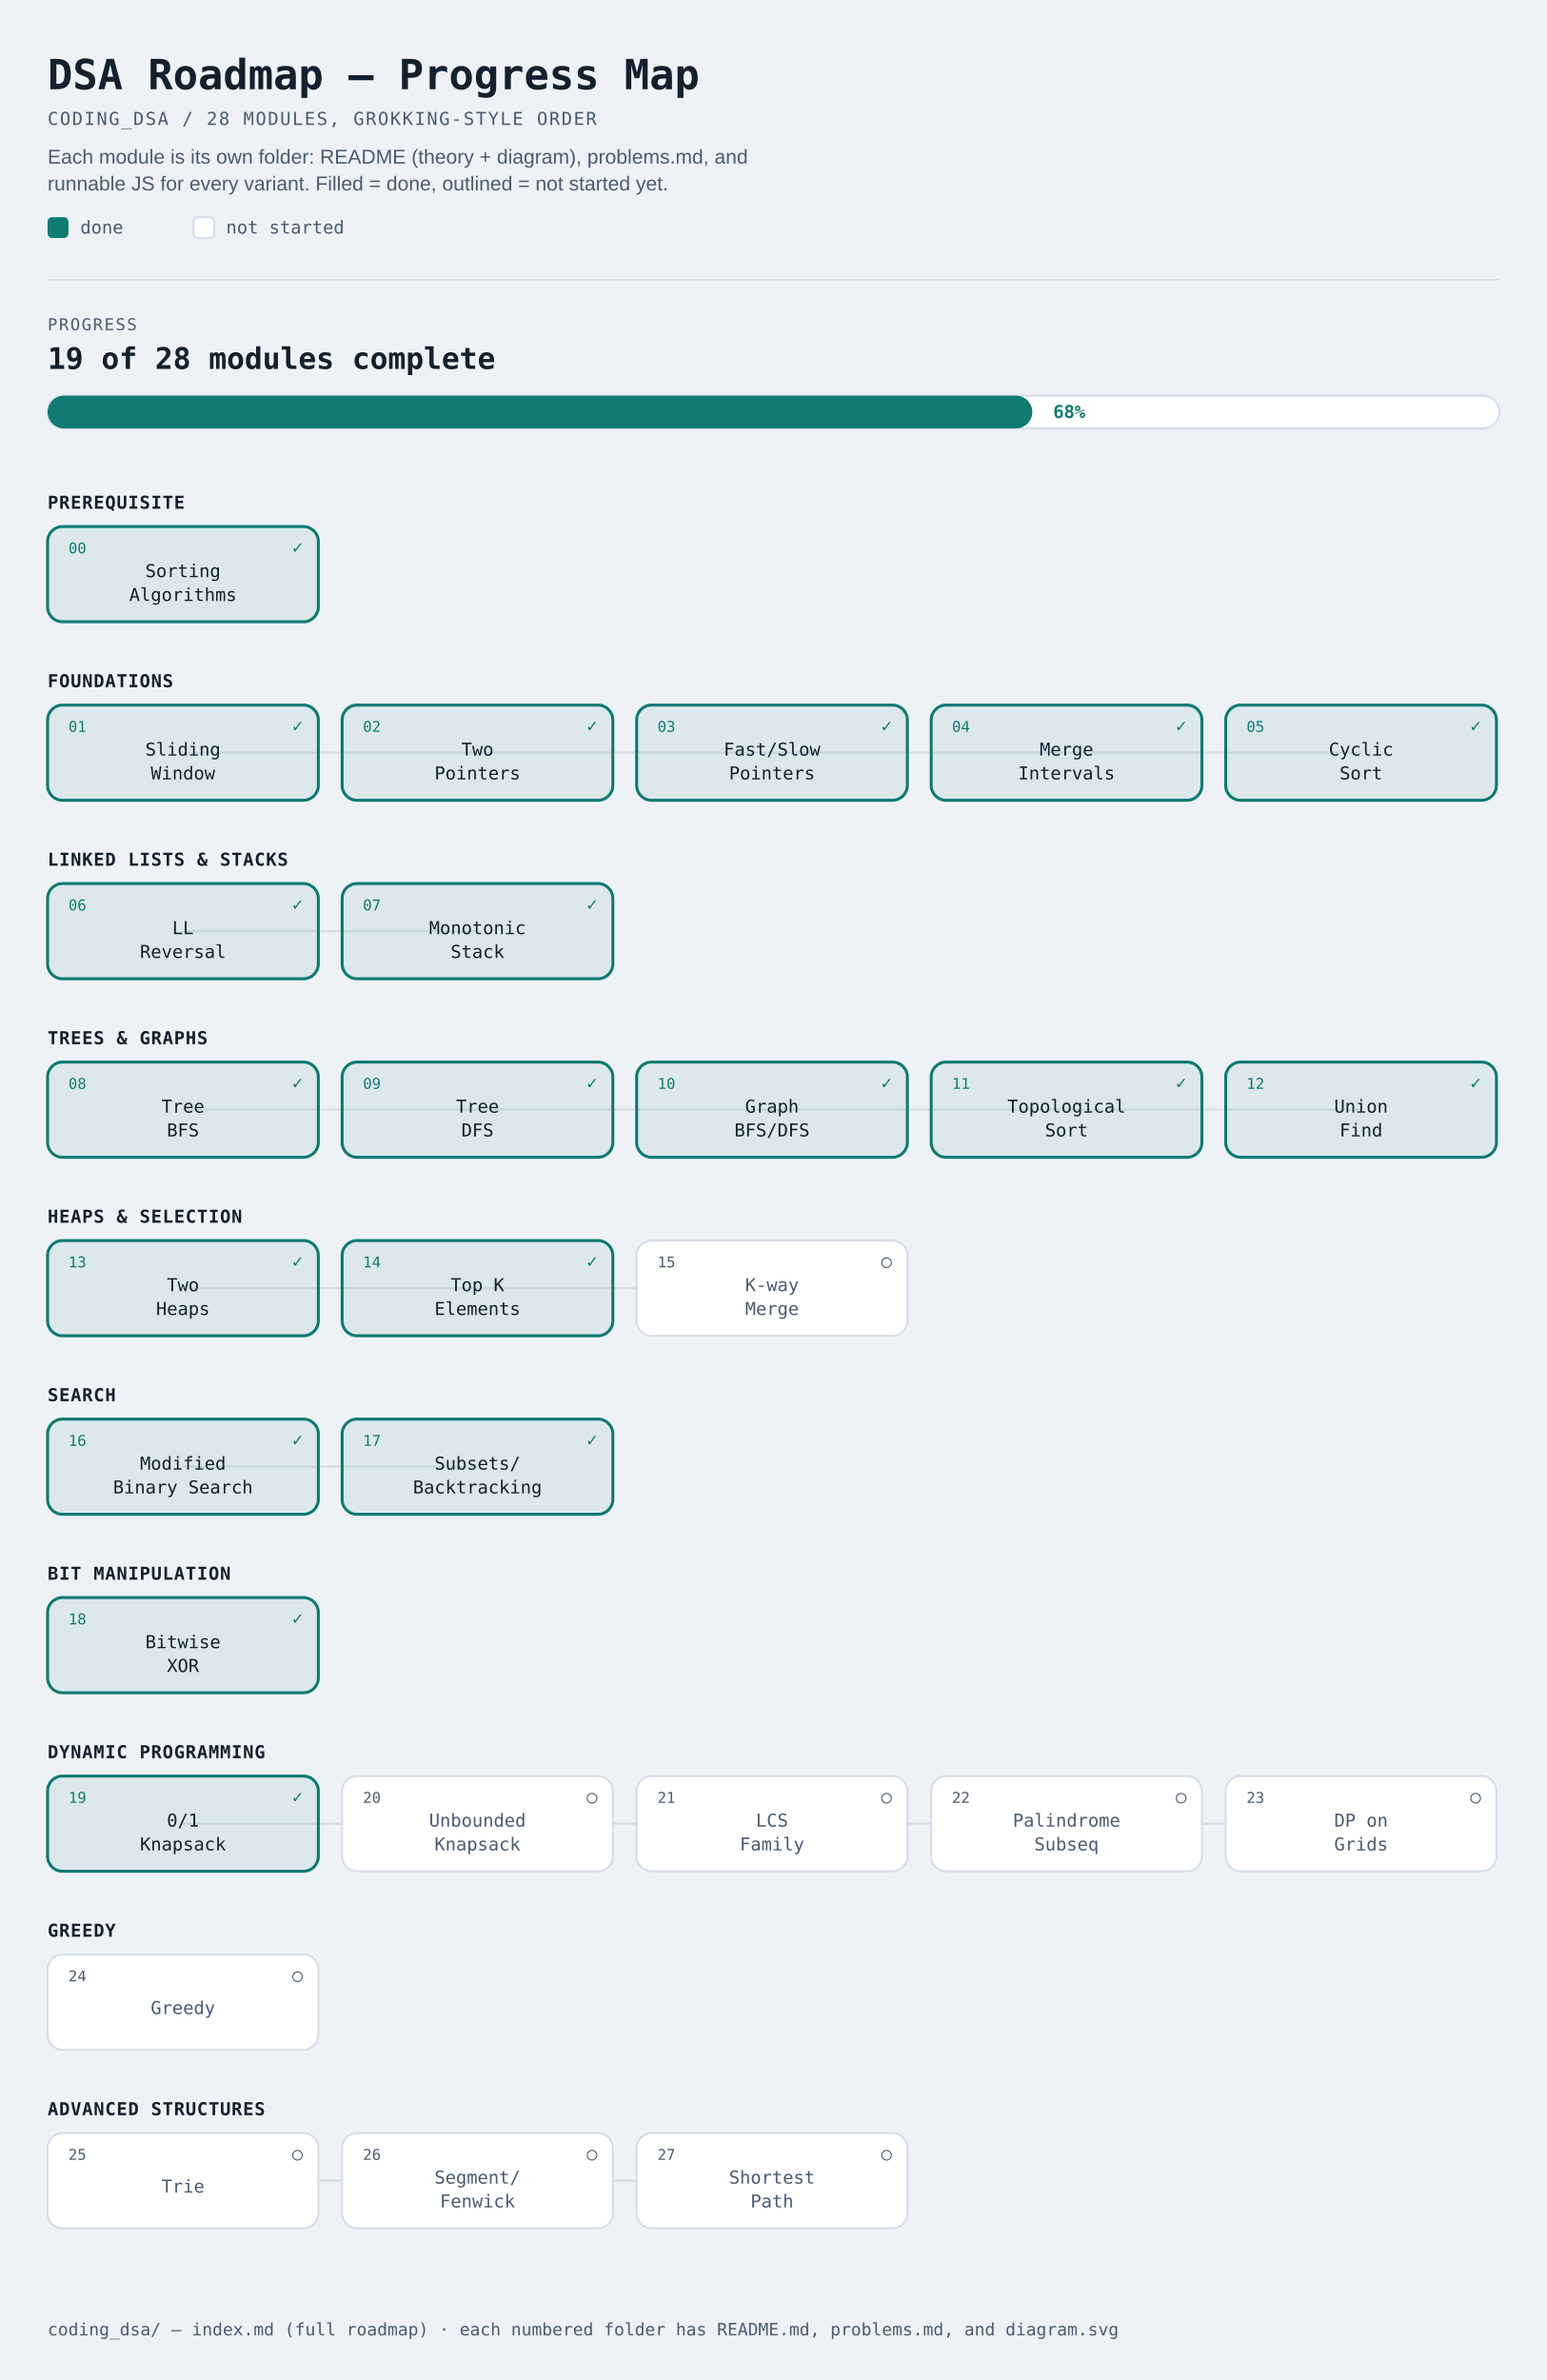
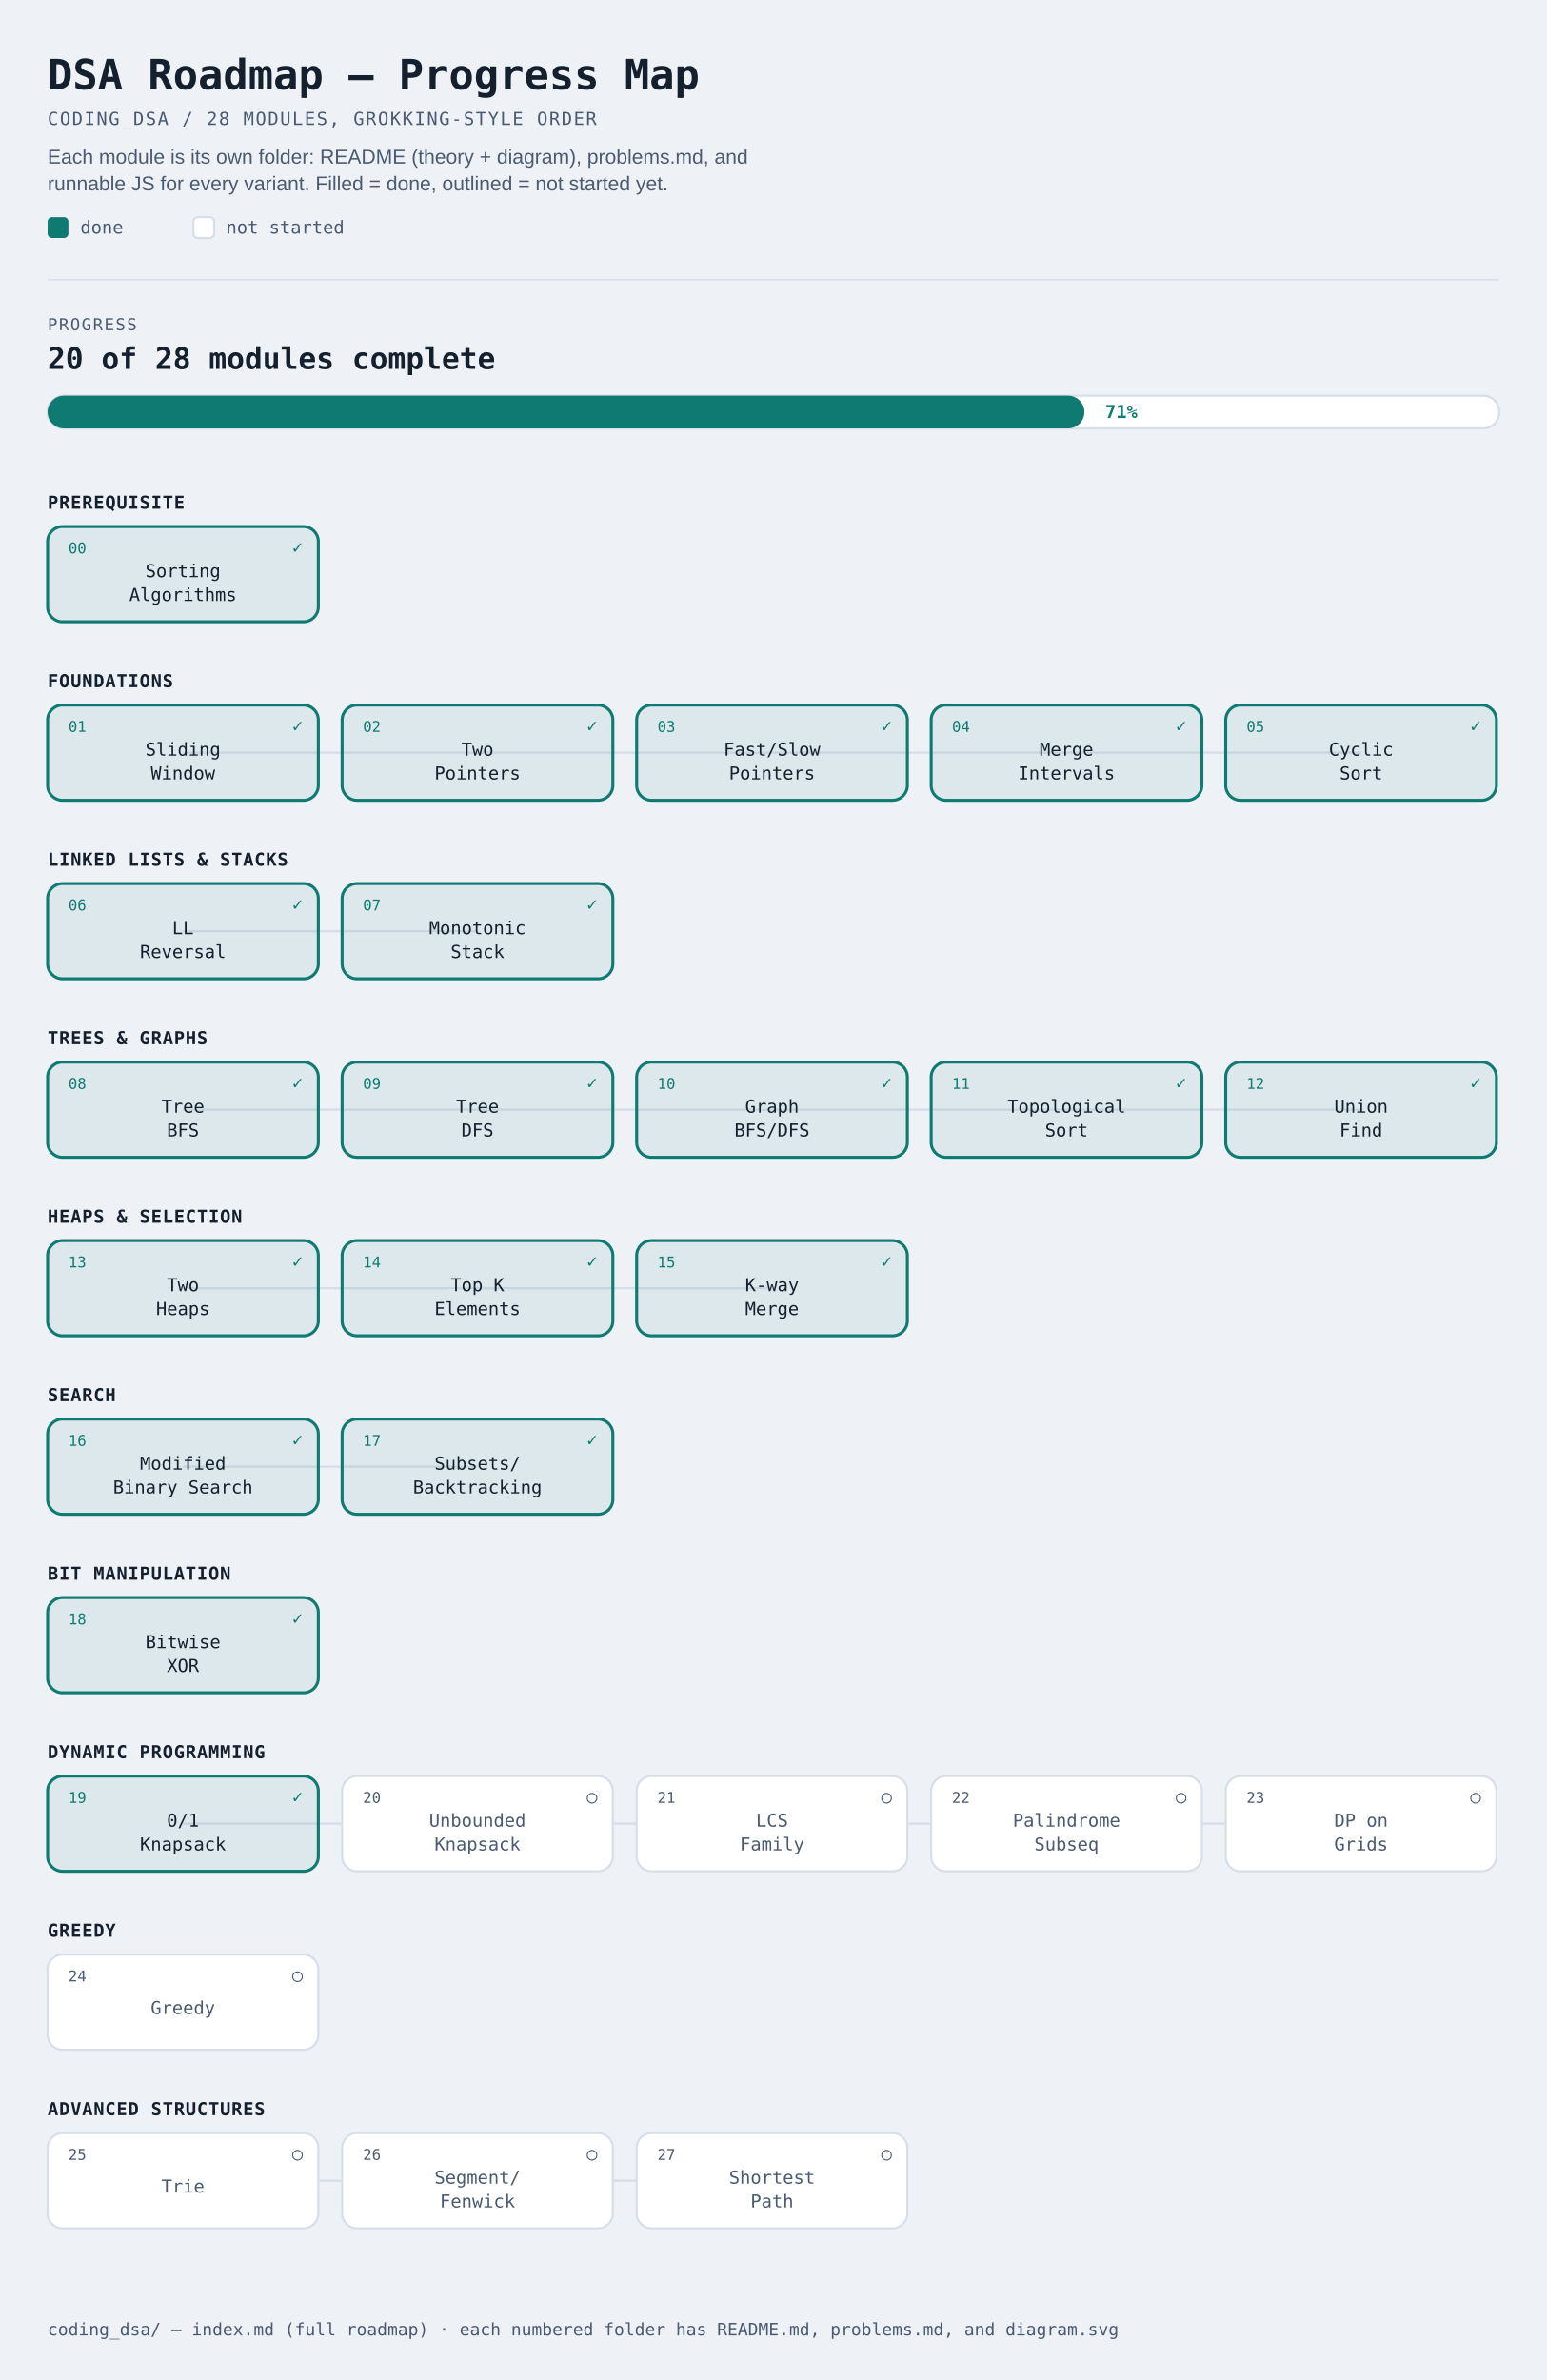
<svg xmlns="http://www.w3.org/2000/svg" width="1040" height="1600" viewBox="0 0 1040 1600" role="img" aria-label="DSA roadmap progress map: 15 of 28 patterns complete, grouped by section.">
  <rect x="0" y="0" width="1040" height="1600" fill="#eef2f7" />
  <text x="32" y="60" font-family="ui-monospace, Menlo, Consolas, monospace" font-size="28" font-weight="700" fill="#14202e">DSA Roadmap — Progress Map</text>
  <text x="32" y="84" font-family="ui-monospace, Menlo, Consolas, monospace" font-size="12" letter-spacing="1" fill="#4a5a70">CODING_DSA / 28 MODULES, GROKKING-STYLE ORDER</text>
  <text x="32" y="110" font-family="-apple-system, Segoe UI, Arial, sans-serif" font-size="13.5" fill="#4a5a70">Each module is its own folder: README (theory + diagram), problems.md, and</text>
  <text x="32" y="128" font-family="-apple-system, Segoe UI, Arial, sans-serif" font-size="13.5" fill="#4a5a70">runnable JS for every variant. Filled = done, outlined = not started yet.</text>
  <rect x="32" y="146" width="14" height="14" rx="3" fill="#0f7a72" />
  <text x="54" y="157" font-family="ui-monospace, Menlo, Consolas, monospace" font-size="12" fill="#4a5a70">done</text>
  <rect x="130" y="146" width="14" height="14" rx="3" fill="#ffffff" stroke="#d7dee8" stroke-width="1.4" />
  <text x="152" y="157" font-family="ui-monospace, Menlo, Consolas, monospace" font-size="12" fill="#4a5a70">not started</text>
  <line x1="32" y1="188" x2="1008" y2="188" stroke="#d7dee8" stroke-width="1" />
  <text x="32" y="222" font-family="ui-monospace, Menlo, Consolas, monospace" font-size="11" letter-spacing="1" fill="#4a5a70">PROGRESS</text>
-   <text x="32" y="248" font-family="ui-monospace, Menlo, Consolas, monospace" font-size="20" font-weight="700" fill="#14202e">19 of 28 modules complete</text>
+   <text x="32" y="248" font-family="ui-monospace, Menlo, Consolas, monospace" font-size="20" font-weight="700" fill="#14202e">20 of 28 modules complete</text>
  <rect x="32" y="266" width="976" height="22" rx="11" fill="#ffffff" stroke="#d7dee8" stroke-width="1.5" />
-   <rect x="32" y="266" width="662" height="22" rx="11" fill="#0f7a72" />
-   <text x="708" y="281" font-family="ui-monospace, Menlo, Consolas, monospace" font-size="12" font-weight="700" fill="#0f7a72">68%</text>
+   <rect x="32" y="266" width="697" height="22" rx="11" fill="#0f7a72" />
+   <text x="743" y="281" font-family="ui-monospace, Menlo, Consolas, monospace" font-size="12" font-weight="700" fill="#0f7a72">71%</text>
  <text x="32" y="342" font-family="ui-monospace, Menlo, Consolas, monospace" font-size="12" font-weight="700" letter-spacing="0.5" fill="#14202e">PREREQUISITE</text>
  <g font-family="ui-monospace, Menlo, Consolas, monospace">
    <g transform="translate(32,354)">
      <rect width="182" height="64" rx="10" fill="#0f7a7214" stroke="#0f7a72" stroke-width="2" />
      <text x="14" y="18" font-size="10" fill="#0f7a72">00</text>
      <text x="168" y="18" text-anchor="middle" font-size="12" fill="#0f7a72">✓</text>
      <text x="91" y="34" text-anchor="middle" font-size="12" fill="#14202e">Sorting</text>
      <text x="91" y="50" text-anchor="middle" font-size="12" fill="#14202e">Algorithms</text>
    </g>
  </g>
  <text x="32" y="462" font-family="ui-monospace, Menlo, Consolas, monospace" font-size="12" font-weight="700" letter-spacing="0.5" fill="#14202e">FOUNDATIONS</text>
  <line x1="123" y1="506" x2="915" y2="506" stroke="#d7dee8" stroke-width="1.5" />
  <g font-family="ui-monospace, Menlo, Consolas, monospace">
    <g transform="translate(32,474)">
      <rect width="182" height="64" rx="10" fill="#0f7a7214" stroke="#0f7a72" stroke-width="2" />
      <text x="14" y="18" font-size="10" fill="#0f7a72">01</text>
      <text x="168" y="18" text-anchor="middle" font-size="12" fill="#0f7a72">✓</text>
      <text x="91" y="34" text-anchor="middle" font-size="12" fill="#14202e">Sliding</text>
      <text x="91" y="50" text-anchor="middle" font-size="12" fill="#14202e">Window</text>
    </g>
    <g transform="translate(230,474)">
      <rect width="182" height="64" rx="10" fill="#0f7a7214" stroke="#0f7a72" stroke-width="2" />
      <text x="14" y="18" font-size="10" fill="#0f7a72">02</text>
      <text x="168" y="18" text-anchor="middle" font-size="12" fill="#0f7a72">✓</text>
      <text x="91" y="34" text-anchor="middle" font-size="12" fill="#14202e">Two</text>
      <text x="91" y="50" text-anchor="middle" font-size="12" fill="#14202e">Pointers</text>
    </g>
    <g transform="translate(428,474)">
      <rect width="182" height="64" rx="10" fill="#0f7a7214" stroke="#0f7a72" stroke-width="2" />
      <text x="14" y="18" font-size="10" fill="#0f7a72">03</text>
      <text x="168" y="18" text-anchor="middle" font-size="12" fill="#0f7a72">✓</text>
      <text x="91" y="34" text-anchor="middle" font-size="12" fill="#14202e">Fast/Slow</text>
      <text x="91" y="50" text-anchor="middle" font-size="12" fill="#14202e">Pointers</text>
    </g>
    <g transform="translate(626,474)">
      <rect width="182" height="64" rx="10" fill="#0f7a7214" stroke="#0f7a72" stroke-width="2" />
      <text x="14" y="18" font-size="10" fill="#0f7a72">04</text>
      <text x="168" y="18" text-anchor="middle" font-size="12" fill="#0f7a72">✓</text>
      <text x="91" y="34" text-anchor="middle" font-size="12" fill="#14202e">Merge</text>
      <text x="91" y="50" text-anchor="middle" font-size="12" fill="#14202e">Intervals</text>
    </g>
    <g transform="translate(824,474)">
      <rect width="182" height="64" rx="10" fill="#0f7a7214" stroke="#0f7a72" stroke-width="2" />
      <text x="14" y="18" font-size="10" fill="#0f7a72">05</text>
      <text x="168" y="18" text-anchor="middle" font-size="12" fill="#0f7a72">✓</text>
      <text x="91" y="34" text-anchor="middle" font-size="12" fill="#14202e">Cyclic</text>
      <text x="91" y="50" text-anchor="middle" font-size="12" fill="#14202e">Sort</text>
    </g>
  </g>
  <text x="32" y="582" font-family="ui-monospace, Menlo, Consolas, monospace" font-size="12" font-weight="700" letter-spacing="0.5" fill="#14202e">LINKED LISTS &amp; STACKS</text>
  <line x1="123" y1="626" x2="321" y2="626" stroke="#d7dee8" stroke-width="1.5" />
  <g font-family="ui-monospace, Menlo, Consolas, monospace">
    <g transform="translate(32,594)">
      <rect width="182" height="64" rx="10" fill="#0f7a7214" stroke="#0f7a72" stroke-width="2" />
      <text x="14" y="18" font-size="10" fill="#0f7a72">06</text>
      <text x="168" y="18" text-anchor="middle" font-size="12" fill="#0f7a72">✓</text>
      <text x="91" y="34" text-anchor="middle" font-size="12" fill="#14202e">LL</text>
      <text x="91" y="50" text-anchor="middle" font-size="12" fill="#14202e">Reversal</text>
    </g>
    <g transform="translate(230,594)">
      <rect width="182" height="64" rx="10" fill="#0f7a7214" stroke="#0f7a72" stroke-width="2" />
      <text x="14" y="18" font-size="10" fill="#0f7a72">07</text>
      <text x="168" y="18" text-anchor="middle" font-size="12" fill="#0f7a72">✓</text>
      <text x="91" y="34" text-anchor="middle" font-size="12" fill="#14202e">Monotonic</text>
      <text x="91" y="50" text-anchor="middle" font-size="12" fill="#14202e">Stack</text>
    </g>
  </g>
  <text x="32" y="702" font-family="ui-monospace, Menlo, Consolas, monospace" font-size="12" font-weight="700" letter-spacing="0.5" fill="#14202e">TREES &amp; GRAPHS</text>
  <line x1="123" y1="746" x2="915" y2="746" stroke="#d7dee8" stroke-width="1.5" />
  <g font-family="ui-monospace, Menlo, Consolas, monospace">
    <g transform="translate(32,714)">
      <rect width="182" height="64" rx="10" fill="#0f7a7214" stroke="#0f7a72" stroke-width="2" />
      <text x="14" y="18" font-size="10" fill="#0f7a72">08</text>
      <text x="168" y="18" text-anchor="middle" font-size="12" fill="#0f7a72">✓</text>
      <text x="91" y="34" text-anchor="middle" font-size="12" fill="#14202e">Tree</text>
      <text x="91" y="50" text-anchor="middle" font-size="12" fill="#14202e">BFS</text>
    </g>
    <g transform="translate(230,714)">
      <rect width="182" height="64" rx="10" fill="#0f7a7214" stroke="#0f7a72" stroke-width="2" />
      <text x="14" y="18" font-size="10" fill="#0f7a72">09</text>
      <text x="168" y="18" text-anchor="middle" font-size="12" fill="#0f7a72">✓</text>
      <text x="91" y="34" text-anchor="middle" font-size="12" fill="#14202e">Tree</text>
      <text x="91" y="50" text-anchor="middle" font-size="12" fill="#14202e">DFS</text>
    </g>
    <g transform="translate(428,714)">
      <rect width="182" height="64" rx="10" fill="#0f7a7214" stroke="#0f7a72" stroke-width="2" />
      <text x="14" y="18" font-size="10" fill="#0f7a72">10</text>
      <text x="168" y="18" text-anchor="middle" font-size="12" fill="#0f7a72">✓</text>
      <text x="91" y="34" text-anchor="middle" font-size="12" fill="#14202e">Graph</text>
      <text x="91" y="50" text-anchor="middle" font-size="12" fill="#14202e">BFS/DFS</text>
    </g>
    <g transform="translate(626,714)">
      <rect width="182" height="64" rx="10" fill="#0f7a7214" stroke="#0f7a72" stroke-width="2" />
      <text x="14" y="18" font-size="10" fill="#0f7a72">11</text>
      <text x="168" y="18" text-anchor="middle" font-size="12" fill="#0f7a72">✓</text>
      <text x="91" y="34" text-anchor="middle" font-size="12" fill="#14202e">Topological</text>
      <text x="91" y="50" text-anchor="middle" font-size="12" fill="#14202e">Sort</text>
    </g>
    <g transform="translate(824,714)">
      <rect width="182" height="64" rx="10" fill="#0f7a7214" stroke="#0f7a72" stroke-width="2" />
      <text x="14" y="18" font-size="10" fill="#0f7a72">12</text>
      <text x="168" y="18" text-anchor="middle" font-size="12" fill="#0f7a72">✓</text>
      <text x="91" y="34" text-anchor="middle" font-size="12" fill="#14202e">Union</text>
      <text x="91" y="50" text-anchor="middle" font-size="12" fill="#14202e">Find</text>
    </g>
  </g>
  <text x="32" y="822" font-family="ui-monospace, Menlo, Consolas, monospace" font-size="12" font-weight="700" letter-spacing="0.5" fill="#14202e">HEAPS &amp; SELECTION</text>
  <line x1="123" y1="866" x2="519" y2="866" stroke="#d7dee8" stroke-width="1.5" />
  <g font-family="ui-monospace, Menlo, Consolas, monospace">
    <g transform="translate(32,834)">
      <rect width="182" height="64" rx="10" fill="#0f7a7214" stroke="#0f7a72" stroke-width="2" />
      <text x="14" y="18" font-size="10" fill="#0f7a72">13</text>
      <text x="168" y="18" text-anchor="middle" font-size="12" fill="#0f7a72">✓</text>
      <text x="91" y="34" text-anchor="middle" font-size="12" fill="#14202e">Two</text>
      <text x="91" y="50" text-anchor="middle" font-size="12" fill="#14202e">Heaps</text>
    </g>
    <g transform="translate(230,834)">
      <rect width="182" height="64" rx="10" fill="#0f7a7214" stroke="#0f7a72" stroke-width="2" />
      <text x="14" y="18" font-size="10" fill="#0f7a72">14</text>
      <text x="168" y="18" text-anchor="middle" font-size="12" fill="#0f7a72">✓</text>
      <text x="91" y="34" text-anchor="middle" font-size="12" fill="#14202e">Top K</text>
      <text x="91" y="50" text-anchor="middle" font-size="12" fill="#14202e">Elements</text>
    </g>
    <g transform="translate(428,834)">
-       <rect width="182" height="64" rx="10" fill="#ffffff" stroke="#d7dee8" stroke-width="1.4" />
-       <text x="14" y="18" font-size="10" fill="#4a5a70">15</text>
-       <text x="168" y="18" text-anchor="middle" font-size="12" fill="#4a5a70">○</text>
-       <text x="91" y="34" text-anchor="middle" font-size="12" fill="#4a5a70">K-way</text>
-       <text x="91" y="50" text-anchor="middle" font-size="12" fill="#4a5a70">Merge</text>
+       <rect width="182" height="64" rx="10" fill="#0f7a7214" stroke="#0f7a72" stroke-width="2" />
+       <text x="14" y="18" font-size="10" fill="#0f7a72">15</text>
+       <text x="168" y="18" text-anchor="middle" font-size="12" fill="#0f7a72">✓</text>
+       <text x="91" y="34" text-anchor="middle" font-size="12" fill="#14202e">K-way</text>
+       <text x="91" y="50" text-anchor="middle" font-size="12" fill="#14202e">Merge</text>
    </g>
  </g>
  <text x="32" y="942" font-family="ui-monospace, Menlo, Consolas, monospace" font-size="12" font-weight="700" letter-spacing="0.5" fill="#14202e">SEARCH</text>
  <line x1="123" y1="986" x2="321" y2="986" stroke="#d7dee8" stroke-width="1.5" />
  <g font-family="ui-monospace, Menlo, Consolas, monospace">
    <g transform="translate(32,954)">
      <rect width="182" height="64" rx="10" fill="#0f7a7214" stroke="#0f7a72" stroke-width="2" />
      <text x="14" y="18" font-size="10" fill="#0f7a72">16</text>
      <text x="168" y="18" text-anchor="middle" font-size="12" fill="#0f7a72">✓</text>
      <text x="91" y="34" text-anchor="middle" font-size="12" fill="#14202e">Modified</text>
      <text x="91" y="50" text-anchor="middle" font-size="12" fill="#14202e">Binary Search</text>
    </g>
    <g transform="translate(230,954)">
      <rect width="182" height="64" rx="10" fill="#0f7a7214" stroke="#0f7a72" stroke-width="2" />
      <text x="14" y="18" font-size="10" fill="#0f7a72">17</text>
      <text x="168" y="18" text-anchor="middle" font-size="12" fill="#0f7a72">✓</text>
      <text x="91" y="34" text-anchor="middle" font-size="12" fill="#14202e">Subsets/</text>
      <text x="91" y="50" text-anchor="middle" font-size="12" fill="#14202e">Backtracking</text>
    </g>
  </g>
  <text x="32" y="1062" font-family="ui-monospace, Menlo, Consolas, monospace" font-size="12" font-weight="700" letter-spacing="0.5" fill="#14202e">BIT MANIPULATION</text>
  <g font-family="ui-monospace, Menlo, Consolas, monospace">
    <g transform="translate(32,1074)">
      <rect width="182" height="64" rx="10" fill="#0f7a7214" stroke="#0f7a72" stroke-width="2" />
      <text x="14" y="18" font-size="10" fill="#0f7a72">18</text>
      <text x="168" y="18" text-anchor="middle" font-size="12" fill="#0f7a72">✓</text>
      <text x="91" y="34" text-anchor="middle" font-size="12" fill="#14202e">Bitwise</text>
      <text x="91" y="50" text-anchor="middle" font-size="12" fill="#14202e">XOR</text>
    </g>
  </g>
  <text x="32" y="1182" font-family="ui-monospace, Menlo, Consolas, monospace" font-size="12" font-weight="700" letter-spacing="0.5" fill="#14202e">DYNAMIC PROGRAMMING</text>
  <line x1="123" y1="1226" x2="915" y2="1226" stroke="#d7dee8" stroke-width="1.5" />
  <g font-family="ui-monospace, Menlo, Consolas, monospace">
    <g transform="translate(32,1194)">
      <rect width="182" height="64" rx="10" fill="#0f7a7214" stroke="#0f7a72" stroke-width="2" />
      <text x="14" y="18" font-size="10" fill="#0f7a72">19</text>
      <text x="168" y="18" text-anchor="middle" font-size="12" fill="#0f7a72">✓</text>
      <text x="91" y="34" text-anchor="middle" font-size="12" fill="#14202e">0/1</text>
      <text x="91" y="50" text-anchor="middle" font-size="12" fill="#14202e">Knapsack</text>
    </g>
    <g transform="translate(230,1194)">
      <rect width="182" height="64" rx="10" fill="#ffffff" stroke="#d7dee8" stroke-width="1.4" />
      <text x="14" y="18" font-size="10" fill="#4a5a70">20</text>
      <text x="168" y="18" text-anchor="middle" font-size="12" fill="#4a5a70">○</text>
      <text x="91" y="34" text-anchor="middle" font-size="12" fill="#4a5a70">Unbounded</text>
      <text x="91" y="50" text-anchor="middle" font-size="12" fill="#4a5a70">Knapsack</text>
    </g>
    <g transform="translate(428,1194)">
      <rect width="182" height="64" rx="10" fill="#ffffff" stroke="#d7dee8" stroke-width="1.4" />
      <text x="14" y="18" font-size="10" fill="#4a5a70">21</text>
      <text x="168" y="18" text-anchor="middle" font-size="12" fill="#4a5a70">○</text>
      <text x="91" y="34" text-anchor="middle" font-size="12" fill="#4a5a70">LCS</text>
      <text x="91" y="50" text-anchor="middle" font-size="12" fill="#4a5a70">Family</text>
    </g>
    <g transform="translate(626,1194)">
      <rect width="182" height="64" rx="10" fill="#ffffff" stroke="#d7dee8" stroke-width="1.4" />
      <text x="14" y="18" font-size="10" fill="#4a5a70">22</text>
      <text x="168" y="18" text-anchor="middle" font-size="12" fill="#4a5a70">○</text>
      <text x="91" y="34" text-anchor="middle" font-size="12" fill="#4a5a70">Palindrome</text>
      <text x="91" y="50" text-anchor="middle" font-size="12" fill="#4a5a70">Subseq</text>
    </g>
    <g transform="translate(824,1194)">
      <rect width="182" height="64" rx="10" fill="#ffffff" stroke="#d7dee8" stroke-width="1.4" />
      <text x="14" y="18" font-size="10" fill="#4a5a70">23</text>
      <text x="168" y="18" text-anchor="middle" font-size="12" fill="#4a5a70">○</text>
      <text x="91" y="34" text-anchor="middle" font-size="12" fill="#4a5a70">DP on</text>
      <text x="91" y="50" text-anchor="middle" font-size="12" fill="#4a5a70">Grids</text>
    </g>
  </g>
  <text x="32" y="1302" font-family="ui-monospace, Menlo, Consolas, monospace" font-size="12" font-weight="700" letter-spacing="0.5" fill="#14202e">GREEDY</text>
  <g font-family="ui-monospace, Menlo, Consolas, monospace">
    <g transform="translate(32,1314)">
      <rect width="182" height="64" rx="10" fill="#ffffff" stroke="#d7dee8" stroke-width="1.4" />
      <text x="14" y="18" font-size="10" fill="#4a5a70">24</text>
      <text x="168" y="18" text-anchor="middle" font-size="12" fill="#4a5a70">○</text>
      <text x="91" y="40" text-anchor="middle" font-size="12" fill="#4a5a70">Greedy</text>
    </g>
  </g>
  <text x="32" y="1422" font-family="ui-monospace, Menlo, Consolas, monospace" font-size="12" font-weight="700" letter-spacing="0.5" fill="#14202e">ADVANCED STRUCTURES</text>
  <line x1="123" y1="1466" x2="519" y2="1466" stroke="#d7dee8" stroke-width="1.5" />
  <g font-family="ui-monospace, Menlo, Consolas, monospace">
    <g transform="translate(32,1434)">
      <rect width="182" height="64" rx="10" fill="#ffffff" stroke="#d7dee8" stroke-width="1.4" />
      <text x="14" y="18" font-size="10" fill="#4a5a70">25</text>
      <text x="168" y="18" text-anchor="middle" font-size="12" fill="#4a5a70">○</text>
      <text x="91" y="40" text-anchor="middle" font-size="12" fill="#4a5a70">Trie</text>
    </g>
    <g transform="translate(230,1434)">
      <rect width="182" height="64" rx="10" fill="#ffffff" stroke="#d7dee8" stroke-width="1.4" />
      <text x="14" y="18" font-size="10" fill="#4a5a70">26</text>
      <text x="168" y="18" text-anchor="middle" font-size="12" fill="#4a5a70">○</text>
      <text x="91" y="34" text-anchor="middle" font-size="12" fill="#4a5a70">Segment/</text>
      <text x="91" y="50" text-anchor="middle" font-size="12" fill="#4a5a70">Fenwick</text>
    </g>
    <g transform="translate(428,1434)">
      <rect width="182" height="64" rx="10" fill="#ffffff" stroke="#d7dee8" stroke-width="1.4" />
      <text x="14" y="18" font-size="10" fill="#4a5a70">27</text>
      <text x="168" y="18" text-anchor="middle" font-size="12" fill="#4a5a70">○</text>
      <text x="91" y="34" text-anchor="middle" font-size="12" fill="#4a5a70">Shortest</text>
      <text x="91" y="50" text-anchor="middle" font-size="12" fill="#4a5a70">Path</text>
    </g>
  </g>
  <text x="32" y="1570" font-family="ui-monospace, Menlo, Consolas, monospace" font-size="11.5" fill="#4a5a70">coding_dsa/ — index.md (full roadmap) · each numbered folder has README.md, problems.md, and diagram.svg</text>
</svg>
